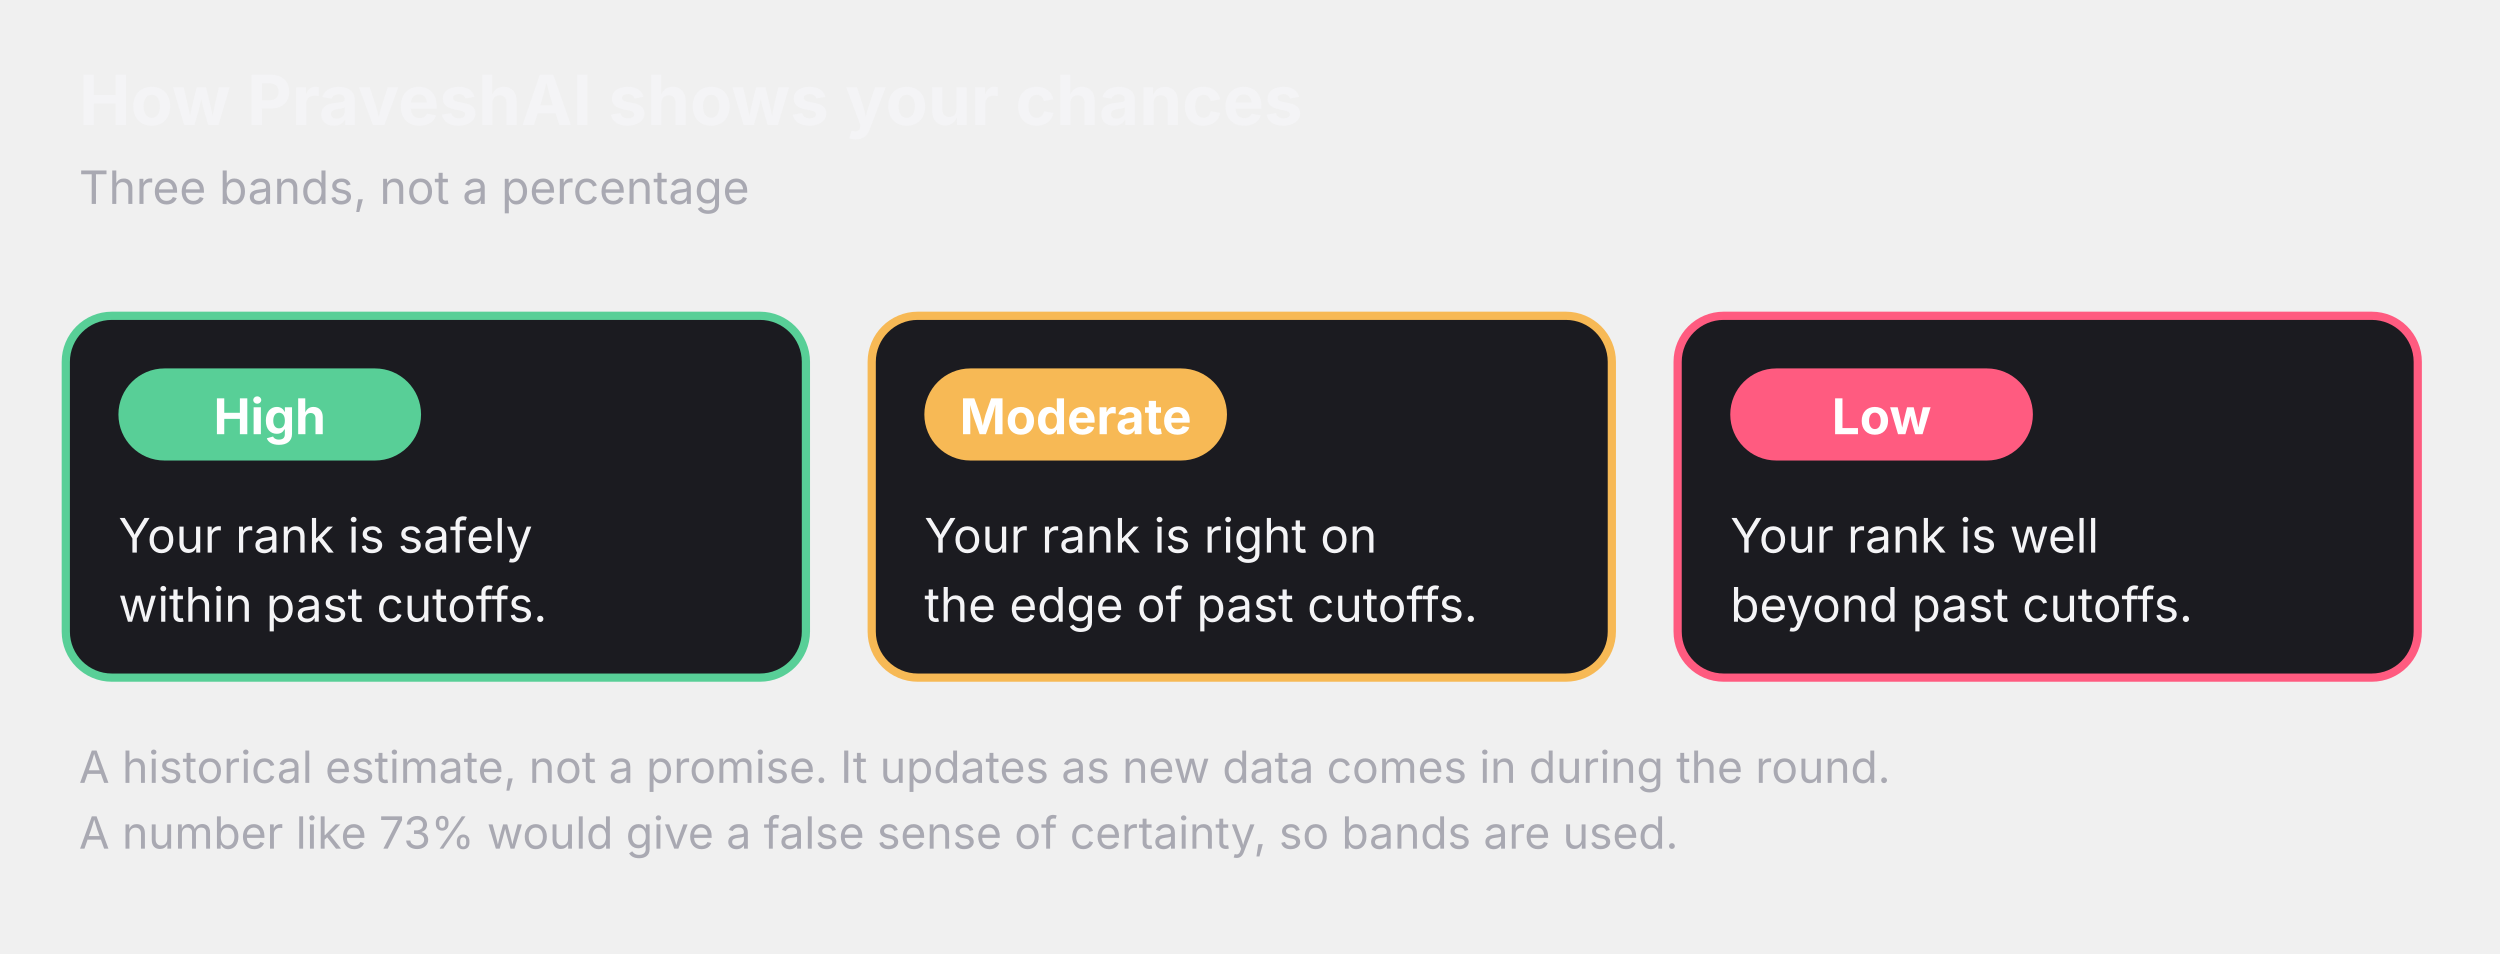
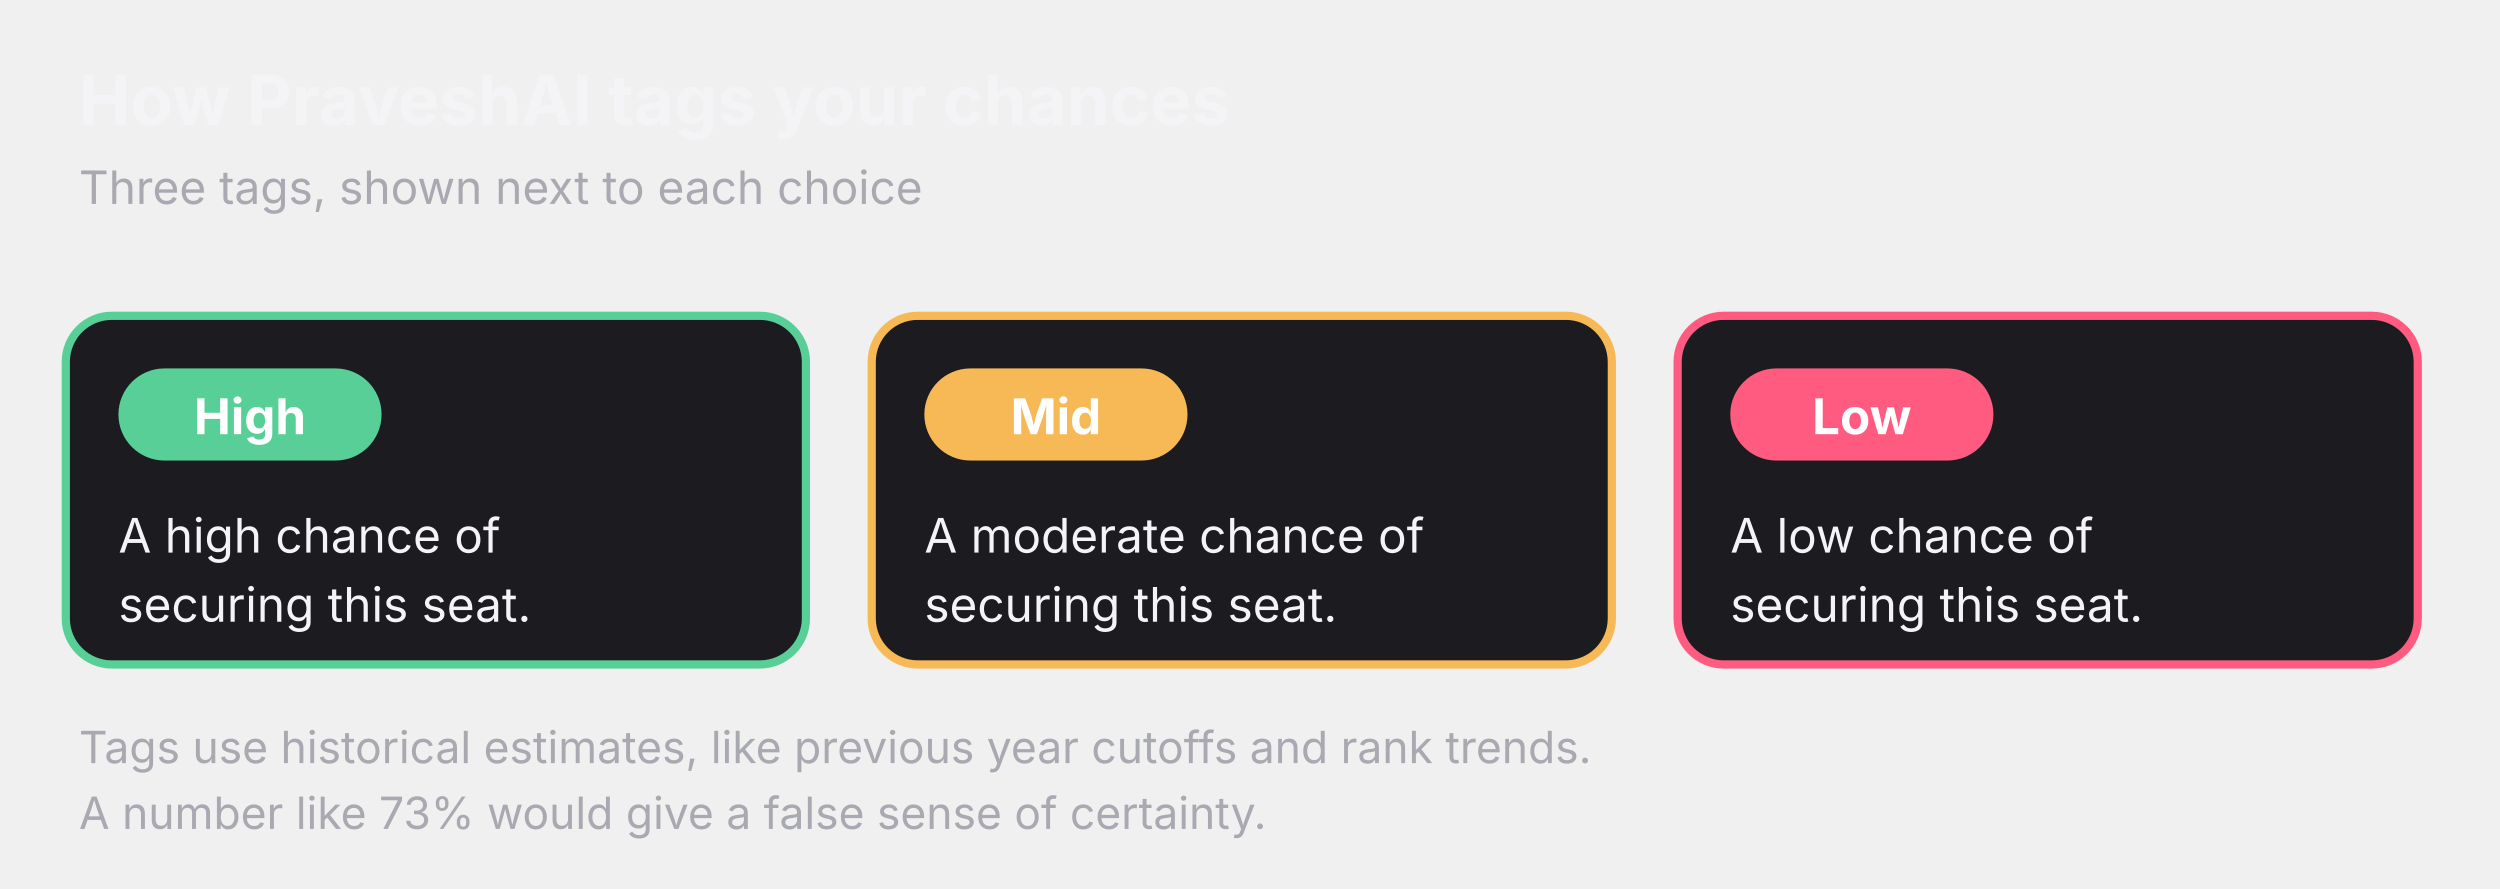
- <svg xmlns="http://www.w3.org/2000/svg" viewBox="0 0 760 290" width="760" height="290" role="img" aria-labelledby="t d" font-family="Inter, -apple-system, 'Segoe UI', Roboto, Helvetica, Arial, sans-serif">
-   <text x="24" y="38" font-size="21" font-weight="700" fill="#f4f4f6" text-anchor="start">How PraveshAI shows your chances</text>
-   <text x="24" y="62" font-size="14" font-weight="400" fill="#a9a9b2" text-anchor="start">Three bands, not a percentage</text>
-   <rect x="20" y="96" width="225" height="110" rx="14" fill="#1b1b20" stroke="#58cf97" stroke-width="2.5" />
-   <rect x="36" y="112" width="92" height="28" rx="14" fill="#58cf97" />
-   <text x="82" y="132" font-size="15" font-weight="700" fill="#ffffff" text-anchor="middle">High</text>
-   <text x="36" y="168" font-size="14.5" font-weight="400" fill="#f4f4f6" text-anchor="start">Your rank is safely</text>
-   <text x="36" y="189" font-size="14.5" font-weight="400" fill="#f4f4f6" text-anchor="start">within past cutoffs.</text>
-   <rect x="265" y="96" width="225" height="110" rx="14" fill="#1b1b20" stroke="#f7b955" stroke-width="2.5" />
-   <rect x="281" y="112" width="92" height="28" rx="14" fill="#f7b955" />
-   <text x="327" y="132" font-size="15" font-weight="700" fill="#ffffff" text-anchor="middle">Moderate</text>
-   <text x="281" y="168" font-size="14.5" font-weight="400" fill="#f4f4f6" text-anchor="start">Your rank is right on</text>
-   <text x="281" y="189" font-size="14.5" font-weight="400" fill="#f4f4f6" text-anchor="start">the edge of past cutoffs.</text>
-   <rect x="510" y="96" width="225" height="110" rx="14" fill="#1b1b20" stroke="#ff5b80" stroke-width="2.5" />
-   <rect x="526" y="112" width="92" height="28" rx="14" fill="#ff5b80" />
-   <text x="572" y="132" font-size="15" font-weight="700" fill="#ffffff" text-anchor="middle">Low</text>
-   <text x="526" y="168" font-size="14.5" font-weight="400" fill="#f4f4f6" text-anchor="start">Your rank is well</text>
-   <text x="526" y="189" font-size="14.5" font-weight="400" fill="#f4f4f6" text-anchor="start">beyond past cutoffs.</text>
-   <text x="24" y="238" font-size="13.5" font-weight="400" fill="#a9a9b2" text-anchor="start">A historical estimate, not a promise. It updates as new data comes in during the round.</text>
-   <text x="24" y="258" font-size="13.5" font-weight="400" fill="#a9a9b2" text-anchor="start">A number like 73% would give a false sense of certainty, so bands are used.</text>
+ <svg xmlns="http://www.w3.org/2000/svg" viewBox="0 0 760 270" width="760" height="270" role="img" aria-labelledby="t d" font-family="Inter, -apple-system, 'Segoe UI', Roboto, Helvetica, Arial, sans-serif">
+   <text x="24" y="38" font-size="21" font-weight="700" fill="#f4f4f6" text-anchor="start">How PraveshAI tags your chances</text>
+   <text x="24" y="62" font-size="14" font-weight="400" fill="#a9a9b2" text-anchor="start">Three tags, shown next to each choice</text>
+   <rect x="20" y="96" width="225" height="106" rx="14" fill="#1b1b20" stroke="#58cf97" stroke-width="2.5" />
+   <rect x="36" y="112" width="80" height="28" rx="14" fill="#58cf97" />
+   <text x="76" y="132" font-size="15" font-weight="700" fill="#ffffff" text-anchor="middle">High</text>
+   <text x="36" y="168" font-size="14.5" font-weight="400" fill="#f4f4f6" text-anchor="start">A high chance of</text>
+   <text x="36" y="189" font-size="14.5" font-weight="400" fill="#f4f4f6" text-anchor="start">securing this seat.</text>
+   <rect x="265" y="96" width="225" height="106" rx="14" fill="#1b1b20" stroke="#f7b955" stroke-width="2.5" />
+   <rect x="281" y="112" width="80" height="28" rx="14" fill="#f7b955" />
+   <text x="321" y="132" font-size="15" font-weight="700" fill="#ffffff" text-anchor="middle">Mid</text>
+   <text x="281" y="168" font-size="14.5" font-weight="400" fill="#f4f4f6" text-anchor="start">A moderate chance of</text>
+   <text x="281" y="189" font-size="14.5" font-weight="400" fill="#f4f4f6" text-anchor="start">securing this seat.</text>
+   <rect x="510" y="96" width="225" height="106" rx="14" fill="#1b1b20" stroke="#ff5b80" stroke-width="2.5" />
+   <rect x="526" y="112" width="80" height="28" rx="14" fill="#ff5b80" />
+   <text x="566" y="132" font-size="15" font-weight="700" fill="#ffffff" text-anchor="middle">Low</text>
+   <text x="526" y="168" font-size="14.5" font-weight="400" fill="#f4f4f6" text-anchor="start">A low chance of</text>
+   <text x="526" y="189" font-size="14.5" font-weight="400" fill="#f4f4f6" text-anchor="start">securing this seat.</text>
+   <text x="24" y="232" font-size="13.5" font-weight="400" fill="#a9a9b2" text-anchor="start">Tags use historical estimates, like previous year cutoffs and rank trends.</text>
+   <text x="24" y="252" font-size="13.5" font-weight="400" fill="#a9a9b2" text-anchor="start">A number like 73% would give a false sense of certainty.</text>
</svg>
